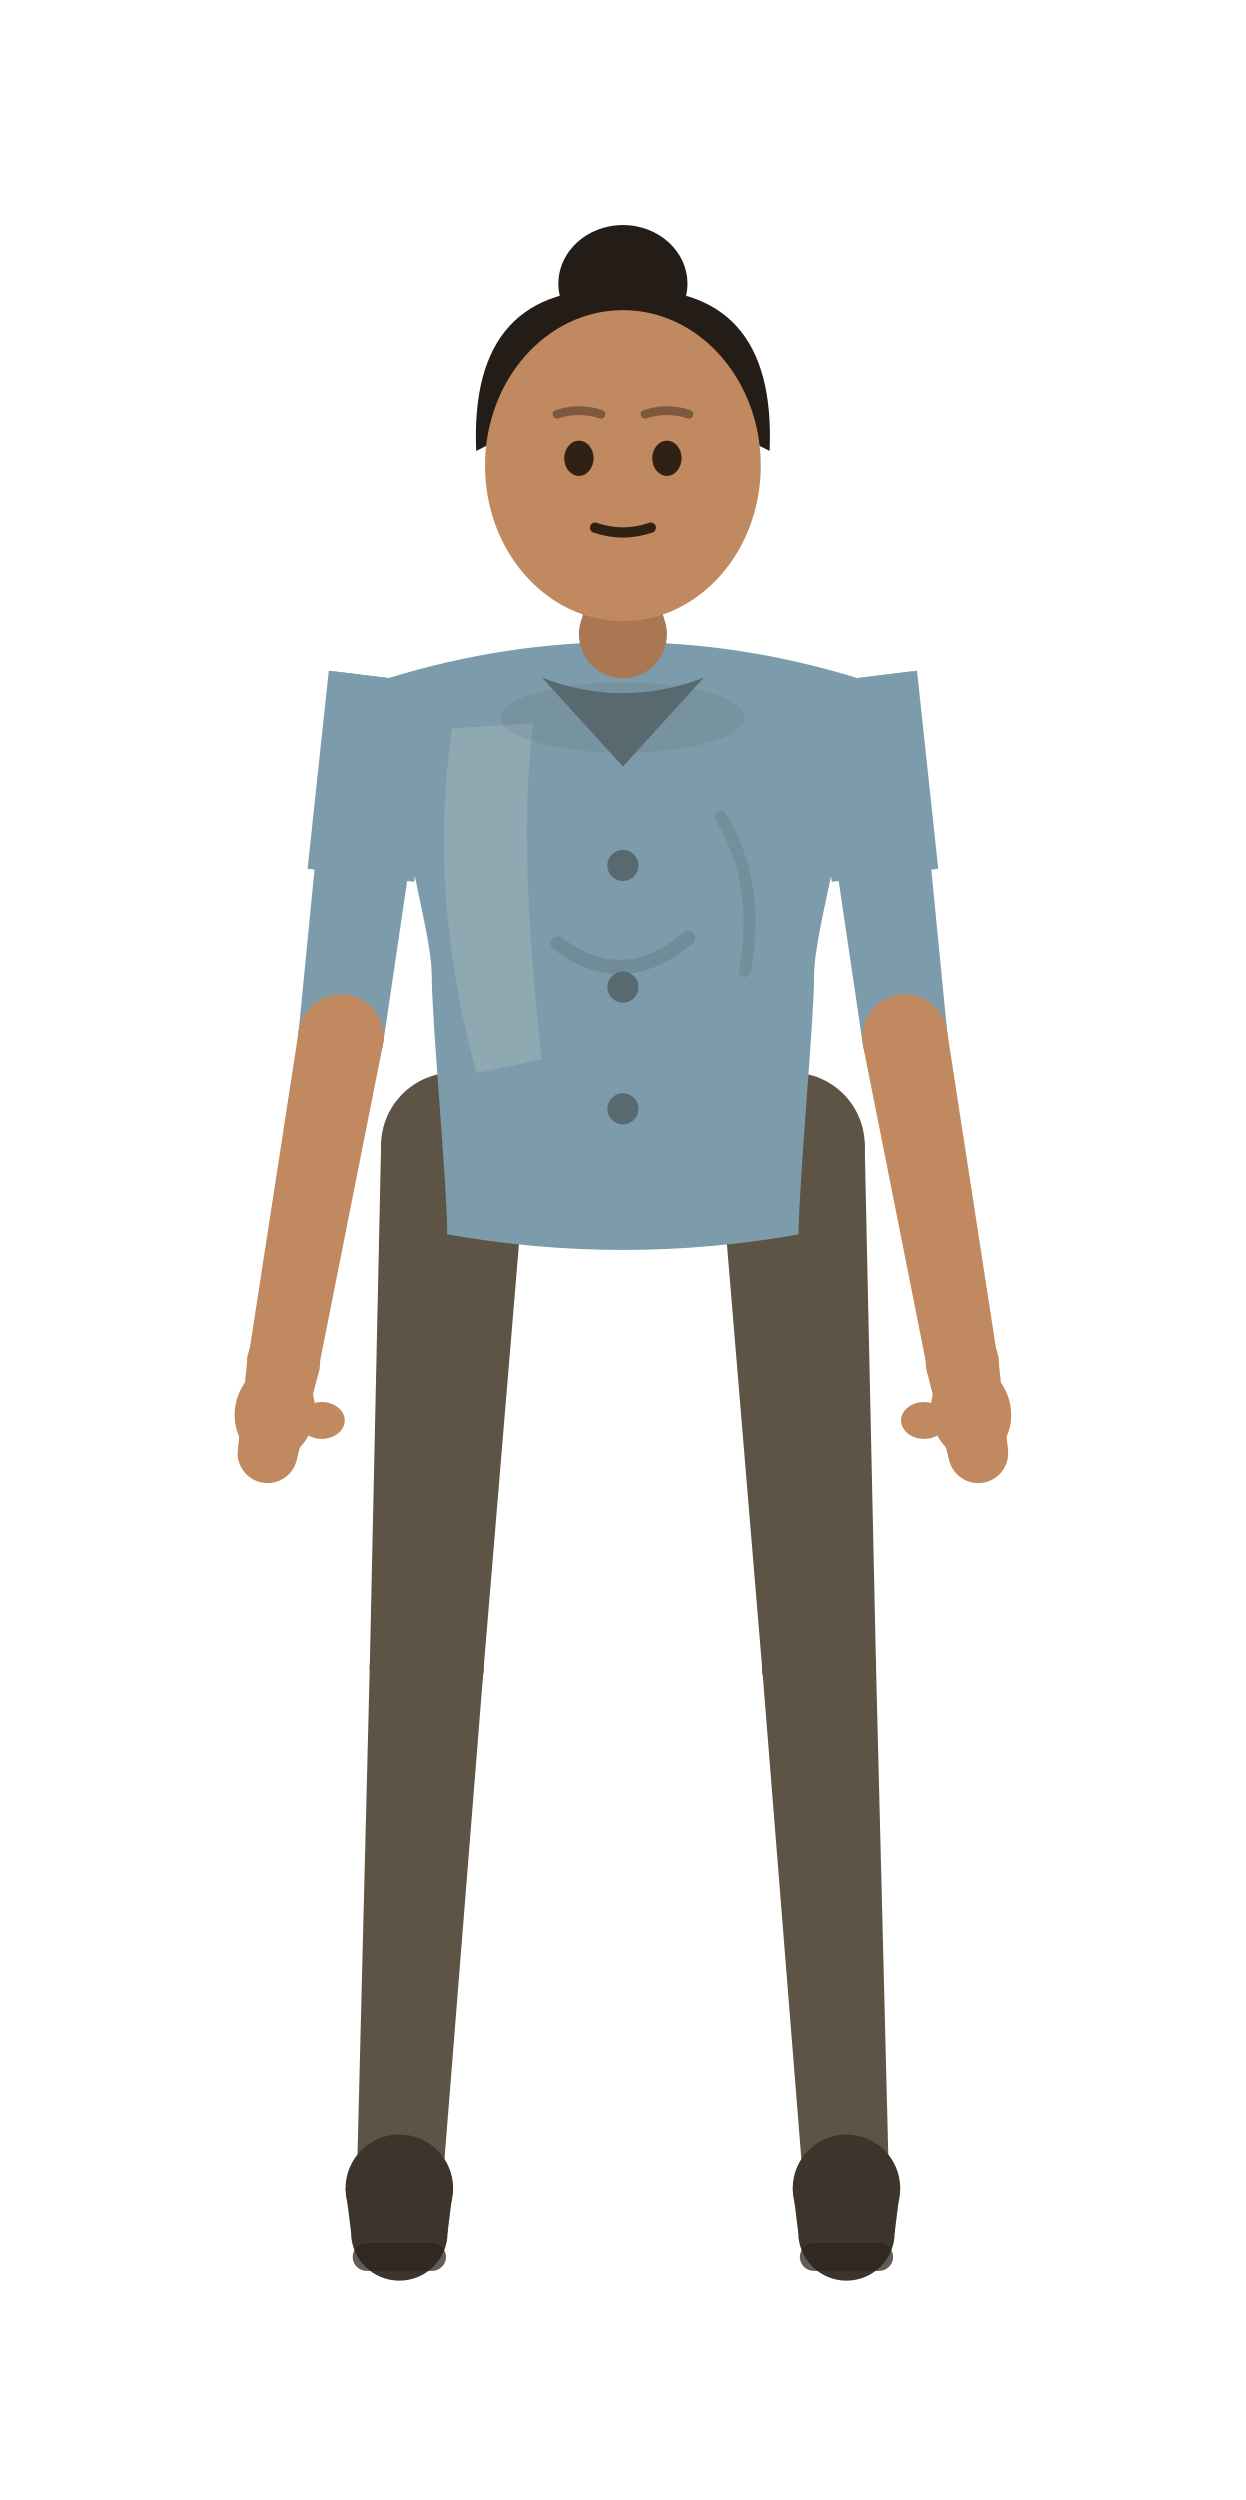
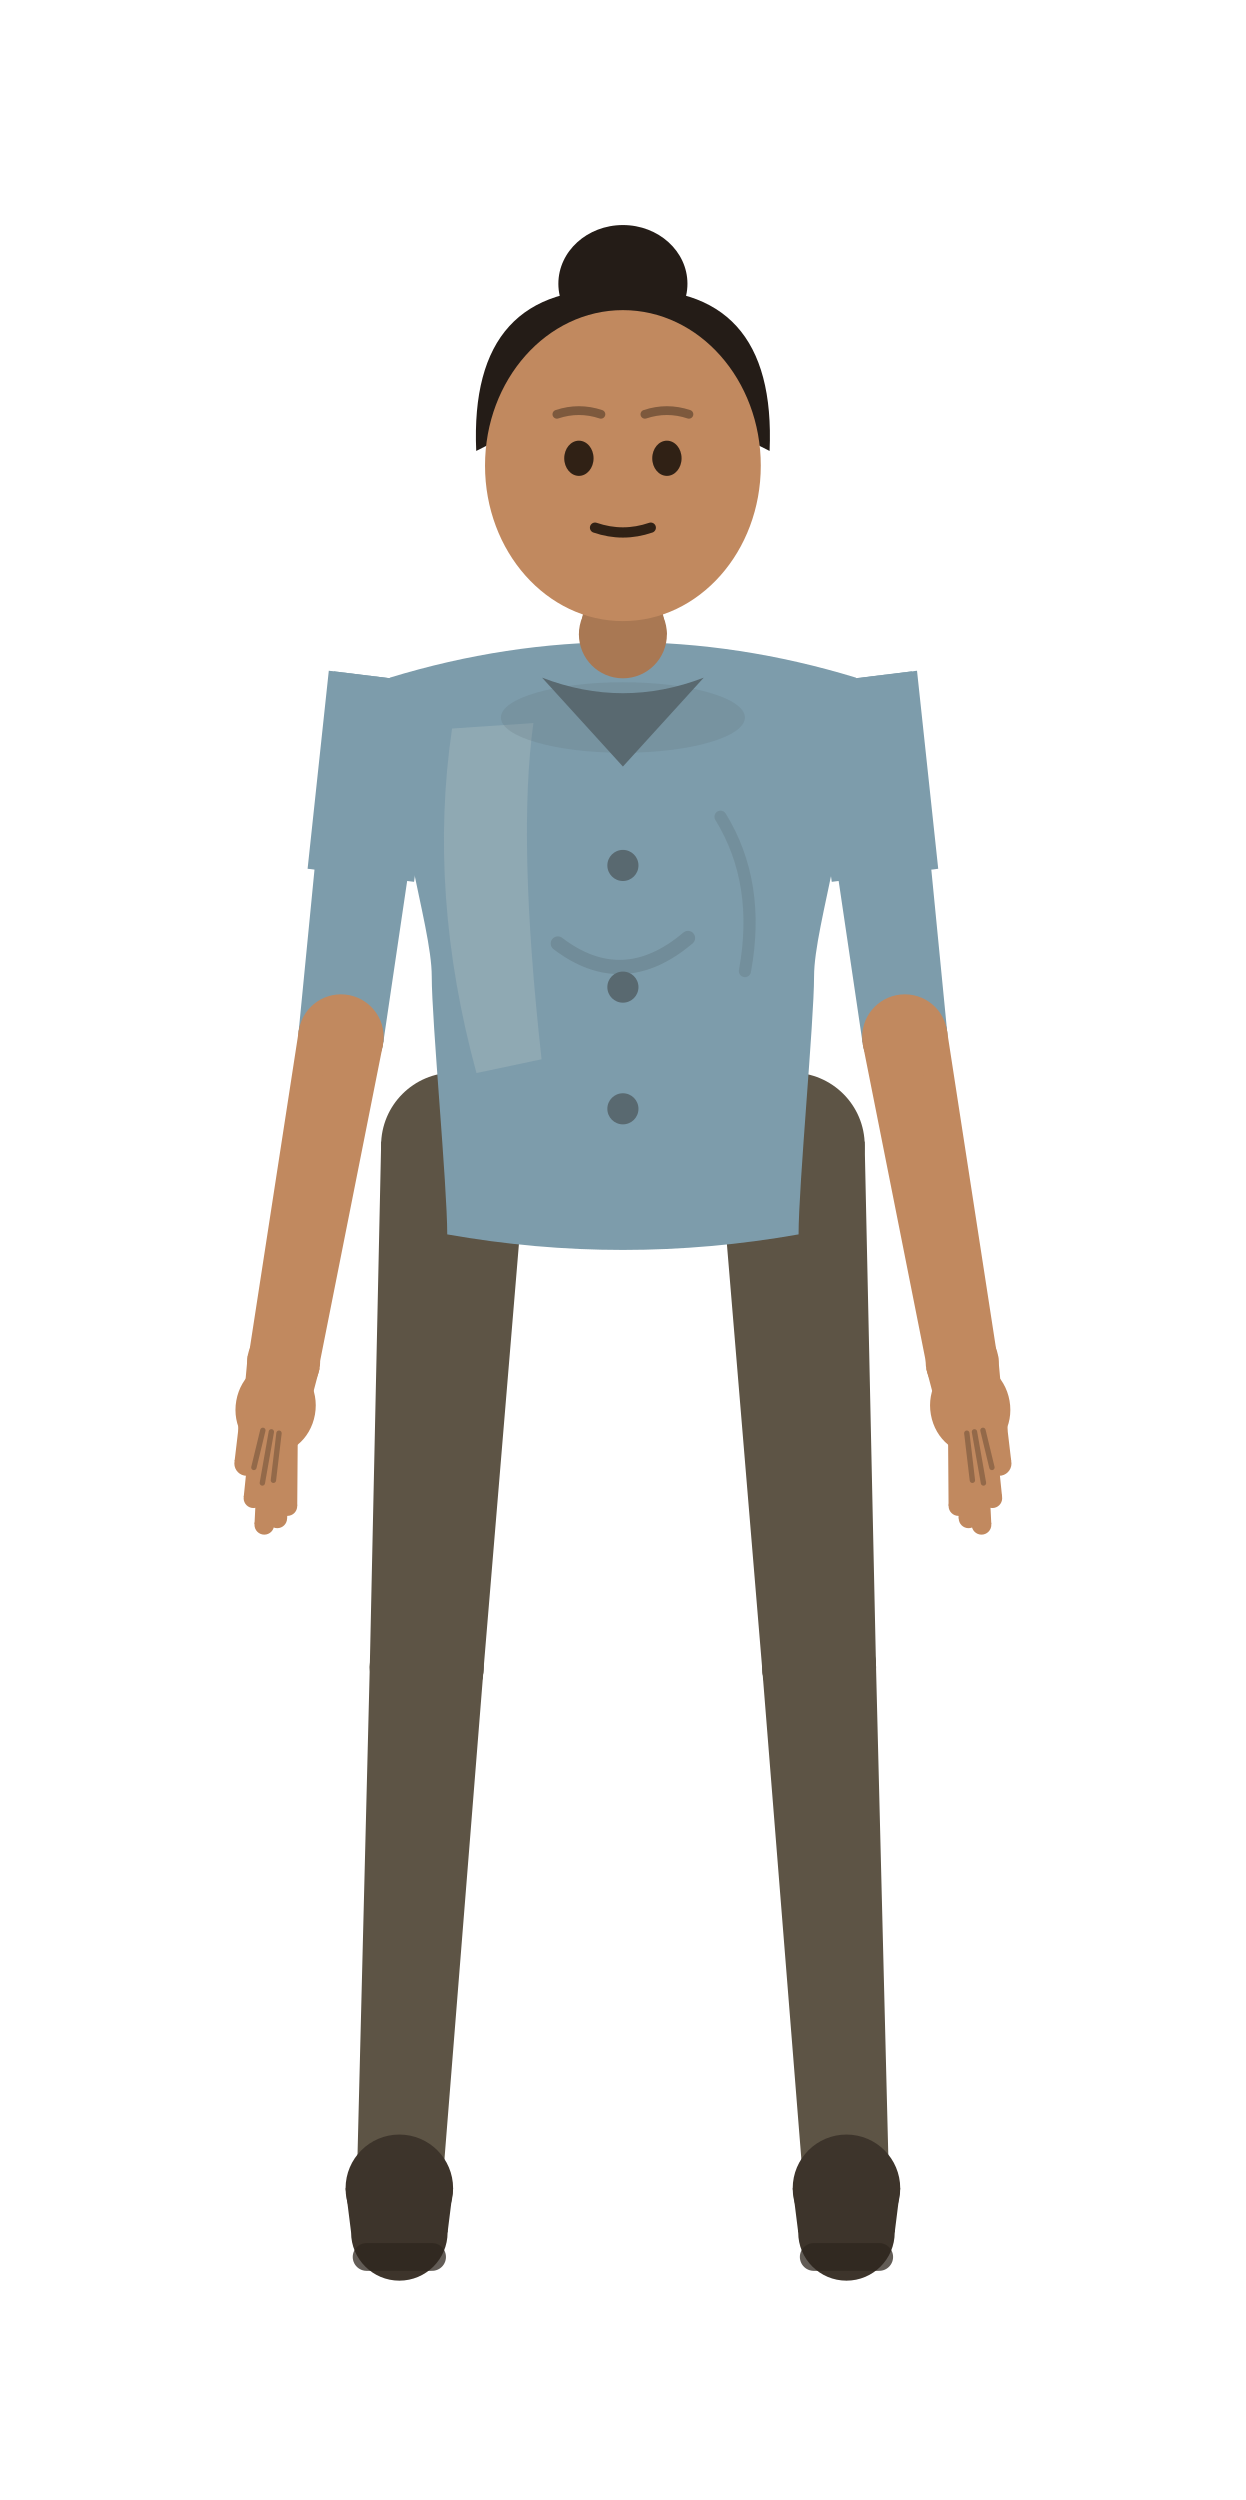
<svg xmlns="http://www.w3.org/2000/svg" class="nex-paperbook-figure" viewBox="-280.27 -515.4 560.54 1124.85" role="img" aria-label="Paperbook character">
  <g class="pb-figure" data-view-axis="front">
    <g class="pb-limb" fill="#5d5445">
      <path d="M -108.76 -1.72 L -113.86 233.34 L -62.73 236.02 L -43.24 1.72 Z" />
      <circle cx="-76" cy="0" r="32.8" />
      <circle cx="-88.3" cy="234.68" r="25.6" />
    </g>
    <g class="pb-limb" fill="#5d5445">
      <path d="M 43.24 1.72 L 62.73 236.02 L 113.86 233.34 L 108.76 -1.72 Z" />
      <circle cx="76" cy="0" r="32.8" />
      <circle cx="88.3" cy="234.68" r="25.6" />
    </g>
    <g class="pb-top" fill="#7d9cab">
      <path d="M -104.86 -210.5 Q 0 -242.5 104.86 -210.5 C 104.86 -150.5 86.01 -100 86.01 -76 C 86.01 -56 79.04 18 79.04 40 Q 0 54 -79.04 40 C -79.04 18 -86.01 -56 -86.01 -76 C -86.01 -100 -104.86 -150.5 -104.86 -210.5 Z" />
    </g>
    <g class="pb-fold" fill="#a1b5bb">
      <path d="M -76.86 -187.6 Q -87.84 -113.2 -65.88 -32.6 L -36.6 -38.8 Q -47.58 -138 -40.26 -190.08 Z" opacity="0.5" />
    </g>
    <g class="pb-fold" fill="none">
      <path d="M -29.28 -90.88 Q 0 -68.56 29.28 -93.36" fill="none" stroke="#60747c" stroke-width="6.41" stroke-linecap="round" opacity="0.4" />
    </g>
    <g class="pb-fold" fill="none">
      <path d="M 43.92 -147.92 Q 62.22 -118.16 54.9 -78.48" fill="none" stroke="#60747c" stroke-width="5.49" stroke-linecap="round" opacity="0.32" />
    </g>
    <g class="pb-fold" fill="#60747c">
      <ellipse cx="0" cy="-192.56" rx="54.9" ry="15.88" opacity="0.22" />
    </g>
    <g class="pb-trim" fill="#596970">
      <path d="M -36.38 -210.5 L 0 -170.5 L 36.38 -210.5 Q 0 -196.5 -36.38 -210.5 Z" />
    </g>
    <g class="pb-trim" fill="#596970">
      <circle cx="0" cy="-126" r="7" />
      <circle cx="0" cy="-71.25" r="7" />
      <circle cx="0" cy="-16.5" r="7" />
    </g>
    <g class="pb-neck" fill="#a97853">
      <path d="M -16.5 -246.5 L -19.8 -230 L 19.8 -230 L 16.5 -246.5 Z" />
      <circle cx="0" cy="-246.5" r="16.5" />
      <circle cx="0" cy="-230" r="19.8" />
    </g>
    <g class="pb-hair" fill="#241c17">
      <path d="M -66 -312.5 Q -69.3 -388.4 0 -385.1 Q 69.3 -388.4 66 -312.5 Q 0 -346.82 -66 -312.5 Z" />
      <ellipse cx="0" cy="-387.74" rx="29.04" ry="26.4" />
    </g>
    <g class="pb-head" fill="#c1895f">
      <ellipse cx="0" cy="-305.9" rx="62.04" ry="69.96" />
    </g>
    <g class="pb-face">
      <path d="M 9.9 -329 Q 19.8 -332.3 29.7 -329" fill="none" stroke="#7d593d" stroke-width="3.96" stroke-linecap="round" />
      <path d="M -29.7 -329 Q -19.8 -332.3 -9.9 -329" fill="none" stroke="#7d593d" stroke-width="3.96" stroke-linecap="round" />
      <ellipse cx="19.8" cy="-309.2" rx="6.6" ry="7.92" fill="#302115" />
      <ellipse cx="-19.8" cy="-309.2" rx="6.6" ry="7.92" fill="#302115" />
      <path d="M -12.54 -277.98 Q 0 -273.67 12.54 -277.98" fill="none" stroke="#302115" stroke-width="4.62" stroke-linecap="round" />
    </g>
    <g class="pb-limb" fill="#7d9cab">
      <path d="M -130.03 -213.33 L -145.91 -51.15 L -107.8 -46.47 L -83.97 -207.67 Z" />
      <circle cx="-126.85" cy="-48.81" r="19.2" />
    </g>
    <g class="pb-sleeve" fill="#7d9cab">
      <path d="M -132.33 -213.61 L -141.87 -124.51 L -93.97 -118.63 L -81.67 -207.39 Z" />
    </g>
    <g class="pb-limb" fill="#7d9cab">
      <path d="M 83.97 -207.67 L 107.8 -46.47 L 145.91 -51.15 L 130.03 -213.33 Z" />
      <circle cx="126.85" cy="-48.81" r="19.2" />
    </g>
    <g class="pb-sleeve" fill="#7d9cab">
      <path d="M 81.67 -207.39 L 93.97 -118.63 L 141.87 -124.51 L 132.33 -213.61 Z" />
    </g>
    <g class="pb-limb" fill="#5d5445">
      <path d="M -113.86 233.34 L -119.76 468.21 L -81.42 470.22 L -62.73 236.02 Z" />
      <circle cx="-88.3" cy="234.68" r="25.6" />
      <circle cx="-100.59" cy="469.21" r="19.2" />
    </g>
    <g class="pb-limb" fill="#5d5445">
      <path d="M 62.73 236.02 L 81.42 470.22 L 119.76 468.21 L 113.86 233.34 Z" />
      <circle cx="88.3" cy="234.68" r="25.6" />
      <circle cx="100.59" cy="469.21" r="19.2" />
    </g>
    <g class="pb-limb" fill="#c1895f">
      <path d="M -145.76 -52.15 L -168.4 94.69 L -136.89 100.25 L -107.94 -45.48 Z" />
      <circle cx="-126.85" cy="-48.81" r="19.2" />
      <circle cx="-152.65" cy="97.47" r="16" />
    </g>
    <g class="pb-limb" fill="#c1895f">
      <path d="M 107.94 -45.48 L 136.89 100.25 L 168.4 94.69 L 145.76 -52.15 Z" />
      <circle cx="126.85" cy="-48.81" r="19.2" />
      <circle cx="152.65" cy="97.47" r="16" />
    </g>
    <g class="pb-hand" fill="#c1895f">
-       <path d="M -168.81 94.62 L -173.14 136.09 L -146.59 140.77 L -136.48 100.32 Z" />
+       <path d="M -168.81 94.62 L -170.72 115.4 L -141.79 120.5 L -136.48 100.32 Z" />
      <circle cx="-152.65" cy="97.47" r="16.42" />
-       <circle cx="-159.87" cy="138.43" r="13.48" />
-       <ellipse cx="-156.62" cy="120" rx="21.43" ry="17.97" transform="rotate(100 -156.62 120)" />
-       <ellipse cx="-135.52" cy="123.72" rx="10.37" ry="8.29" />
+       <circle cx="-156.26" cy="117.95" r="14.69" />
+       <ellipse cx="-156.26" cy="117.95" rx="20.74" ry="17.97" transform="rotate(100 -156.26 117.95)" />
+       <path d="M -172.84 126.05 L -174.72 141.97 L -163.89 144.21 L -159.3 128.85 Z" />
+       <circle cx="-166.07" cy="127.45" r="6.91" />
+       <circle cx="-169.3" cy="143.09" r="5.53" />
+       <path d="M -167.47 127.41 L -170.61 158.1 L -161.85 159.32 L -156.52 128.93 Z" />
+       <circle cx="-162" cy="128.17" r="5.53" />
+       <circle cx="-166.23" cy="158.71" r="4.42" />
+       <path d="M -163.69 128.42 L -165.76 170.34 L -156.94 171.01 L -152.66 129.26 Z" />
+       <circle cx="-158.18" cy="128.84" r="5.53" />
+       <circle cx="-161.35" cy="170.68" r="4.42" />
+       <path d="M -160.27 129.33 L -159.94 167.68 L -151.09 167.86 L -149.21 129.56 Z" />
+       <circle cx="-154.74" cy="129.45" r="5.53" />
+       <circle cx="-155.52" cy="167.77" r="4.42" />
+       <path d="M -157.34 130.11 L -155.38 162.35 L -146.53 162.12 L -146.29 129.82 Z" />
+       <circle cx="-151.81" cy="129.96" r="5.53" />
+       <circle cx="-150.96" cy="162.24" r="4.42" />
    </g>
    <g class="pb-hand" fill="#c1895f">
-       <path d="M 136.48 100.32 L 146.59 140.77 L 173.14 136.09 L 168.81 94.62 Z" />
+       <path d="M 136.48 100.32 L 141.79 120.5 L 170.72 115.4 L 168.81 94.62 Z" />
      <circle cx="152.65" cy="97.47" r="16.42" />
-       <circle cx="159.87" cy="138.43" r="13.48" />
-       <ellipse cx="156.62" cy="120" rx="21.43" ry="17.97" transform="rotate(80 156.62 120)" />
-       <ellipse cx="135.52" cy="123.72" rx="10.37" ry="8.29" />
+       <circle cx="156.26" cy="117.95" r="14.69" />
+       <ellipse cx="156.26" cy="117.95" rx="20.74" ry="17.97" transform="rotate(80 156.26 117.95)" />
+       <path d="M 159.3 128.85 L 163.89 144.21 L 174.72 141.97 L 172.84 126.05 Z" />
+       <circle cx="166.07" cy="127.45" r="6.91" />
+       <circle cx="169.3" cy="143.09" r="5.53" />
+       <path d="M 156.52 128.93 L 161.85 159.32 L 170.61 158.1 L 167.47 127.41 Z" />
+       <circle cx="162" cy="128.17" r="5.53" />
+       <circle cx="166.23" cy="158.71" r="4.42" />
+       <path d="M 152.66 129.26 L 156.94 171.01 L 165.76 170.34 L 163.69 128.42 Z" />
+       <circle cx="158.18" cy="128.84" r="5.53" />
+       <circle cx="161.35" cy="170.68" r="4.42" />
+       <path d="M 149.21 129.56 L 151.09 167.86 L 159.94 167.68 L 160.27 129.33 Z" />
+       <circle cx="154.74" cy="129.45" r="5.53" />
+       <circle cx="155.52" cy="167.77" r="4.42" />
+       <path d="M 146.29 129.82 L 146.53 162.12 L 155.38 162.35 L 157.34 130.11 Z" />
+       <circle cx="151.81" cy="129.96" r="5.53" />
+       <circle cx="150.96" cy="162.24" r="4.42" />
+     </g>
+     <g class="pb-detail" fill="none">
+       <path d="M -162 128.17 L -166.04 144.86" fill="none" stroke="#664933" stroke-width="2.42" stroke-linecap="round" opacity="0.5" />
+       <path d="M -158.18 128.84 L -162.23 151.85" fill="none" stroke="#664933" stroke-width="2.42" stroke-linecap="round" opacity="0.5" />
+       <path d="M -154.74 129.45 L -157.25 150.64" fill="none" stroke="#664933" stroke-width="2.42" stroke-linecap="round" opacity="0.5" />
+     </g>
+     <g class="pb-detail" fill="none">
+       <path d="M 162 128.17 L 166.04 144.86" fill="none" stroke="#664933" stroke-width="2.42" stroke-linecap="round" opacity="0.5" />
+       <path d="M 158.18 128.84 L 162.23 151.85" fill="none" stroke="#664933" stroke-width="2.42" stroke-linecap="round" opacity="0.5" />
+       <path d="M 154.74 129.45 L 157.25 150.64" fill="none" stroke="#664933" stroke-width="2.42" stroke-linecap="round" opacity="0.5" />
    </g>
    <g class="pb-foot" fill="#3d342b">
      <path d="M -124.78 469.21 L -122.3 489.05 L -78.88 489.05 L -76.4 469.21 Z" />
      <circle cx="-100.59" cy="469.21" r="24.19" />
      <circle cx="-100.59" cy="489.05" r="21.71" />
    </g>
    <g class="pb-foot" fill="#2e261e">
      <path d="M -115.31 500.09 L -85.87 500.09" stroke="#2e261e" stroke-width="12.51" stroke-linecap="round" fill="none" opacity="0.75" />
    </g>
    <g class="pb-foot" fill="#3d342b">
      <path d="M 76.4 469.21 L 78.88 489.05 L 122.3 489.05 L 124.78 469.21 Z" />
      <circle cx="100.59" cy="469.21" r="24.19" />
      <circle cx="100.59" cy="489.05" r="21.71" />
    </g>
    <g class="pb-foot" fill="#2e261e">
      <path d="M 85.87 500.09 L 115.31 500.09" stroke="#2e261e" stroke-width="12.51" stroke-linecap="round" fill="none" opacity="0.75" />
    </g>
  </g>
</svg>
